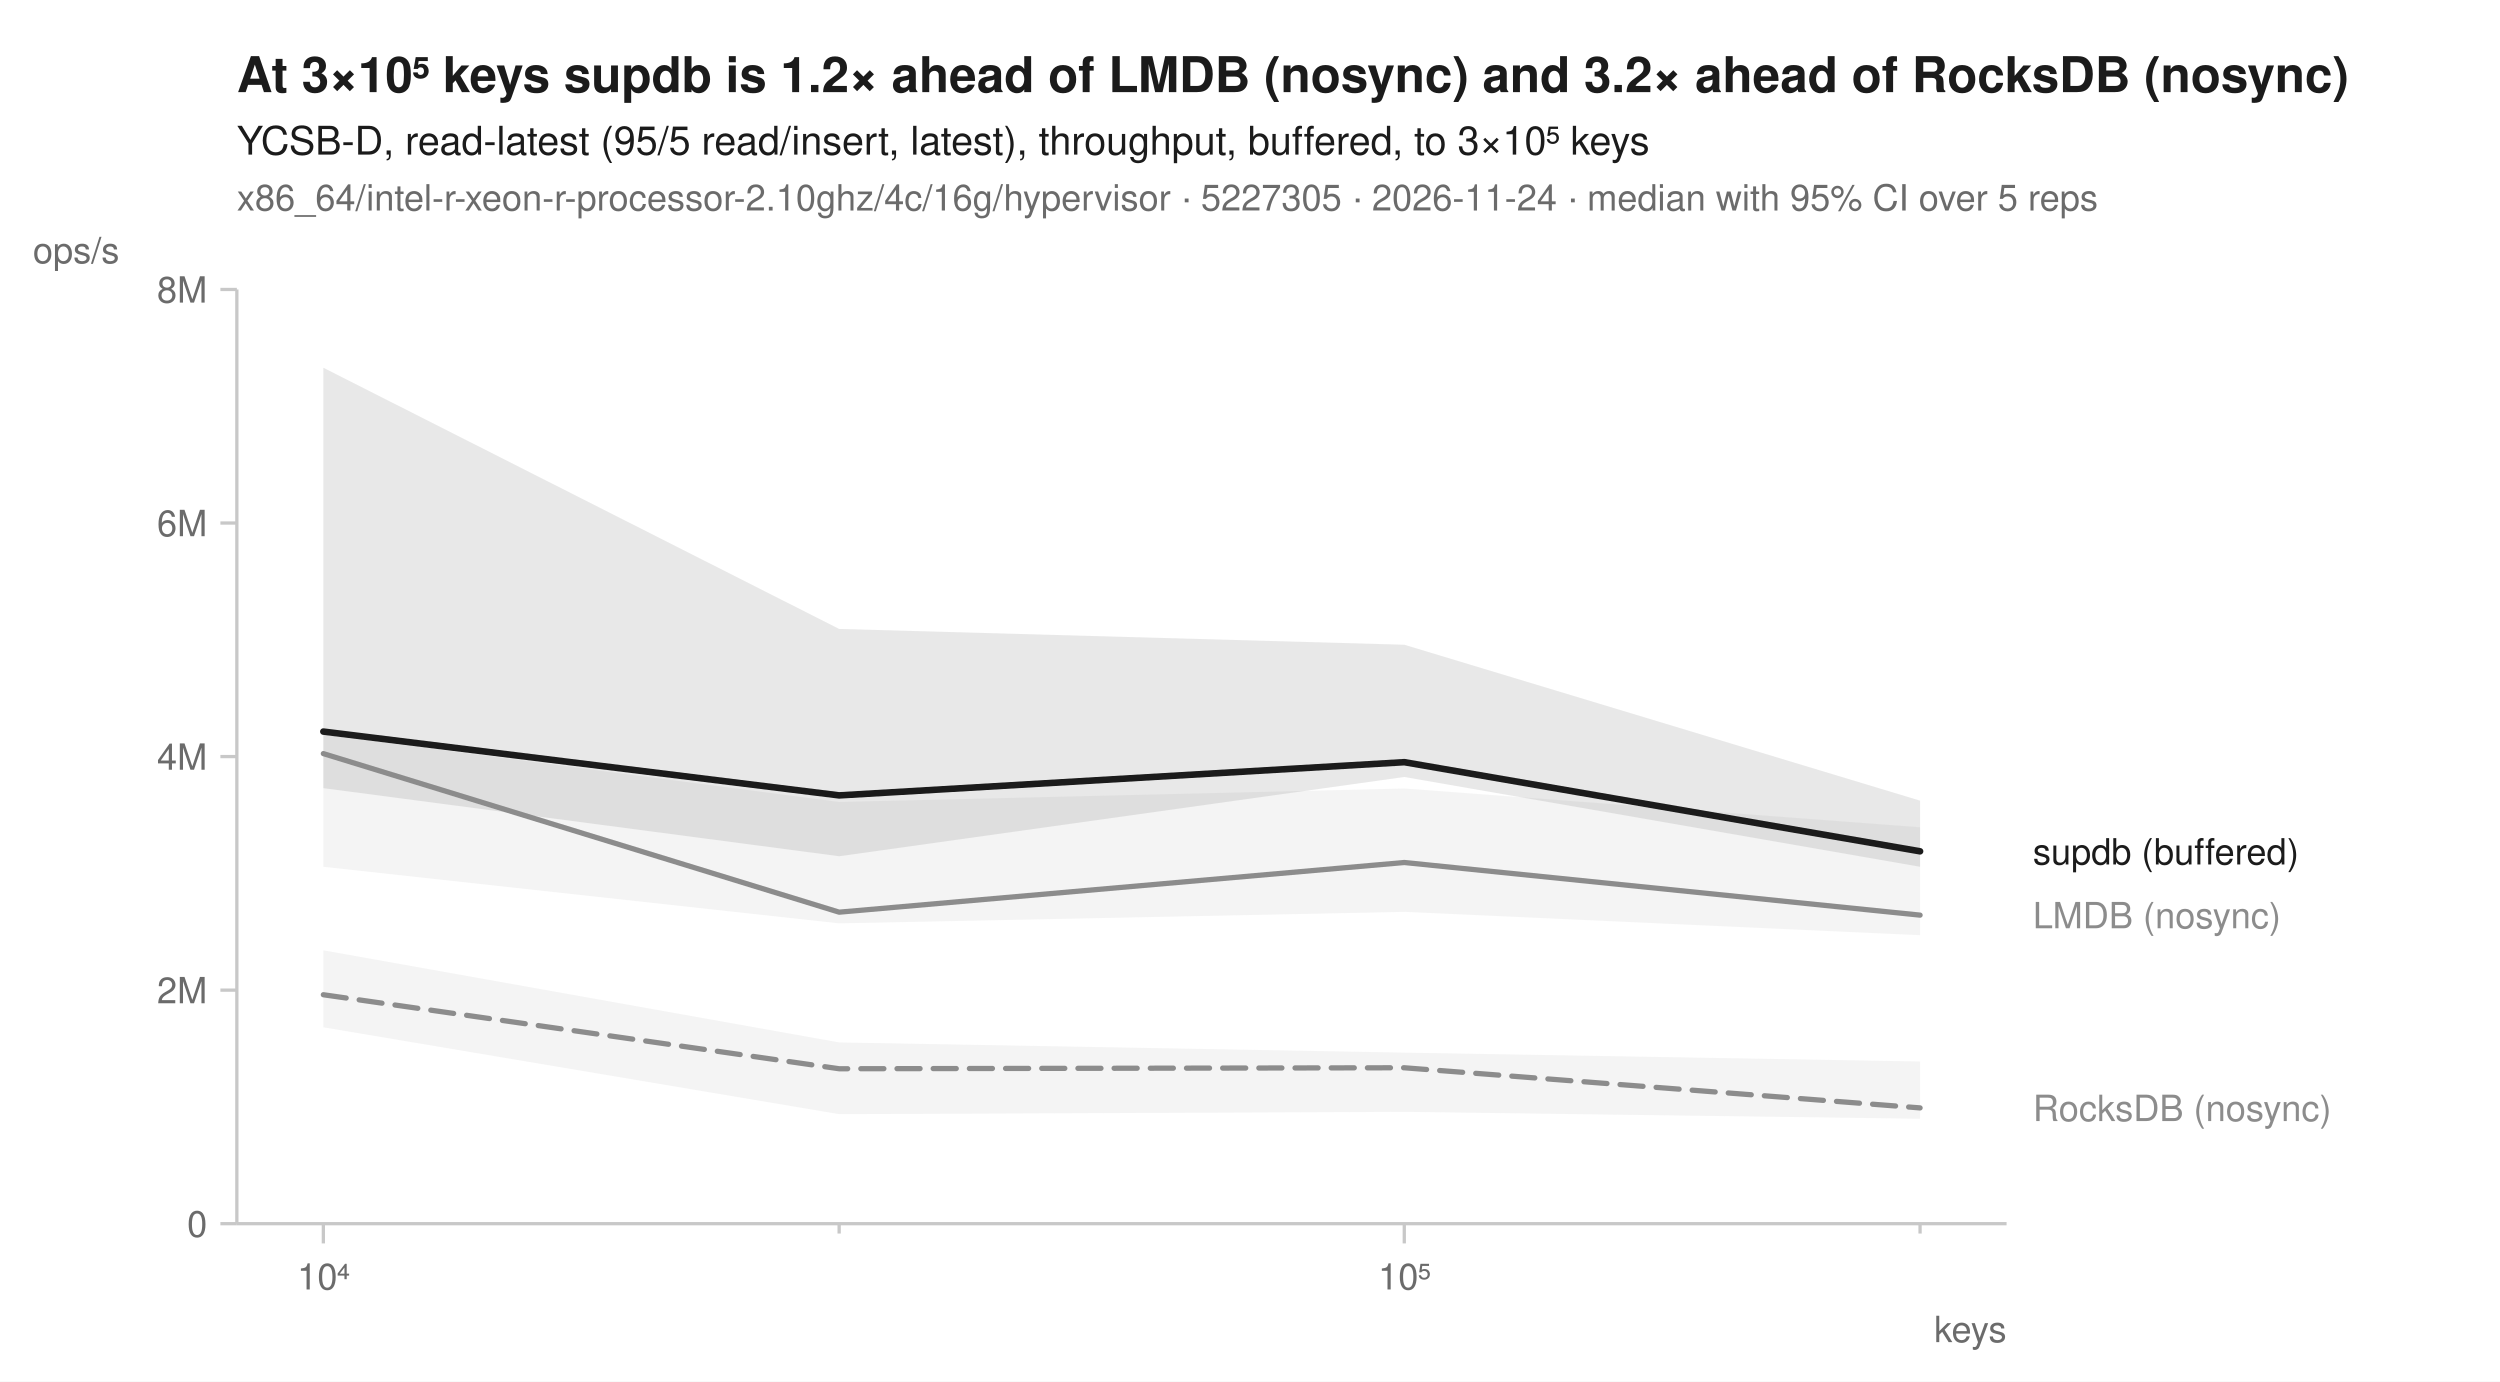
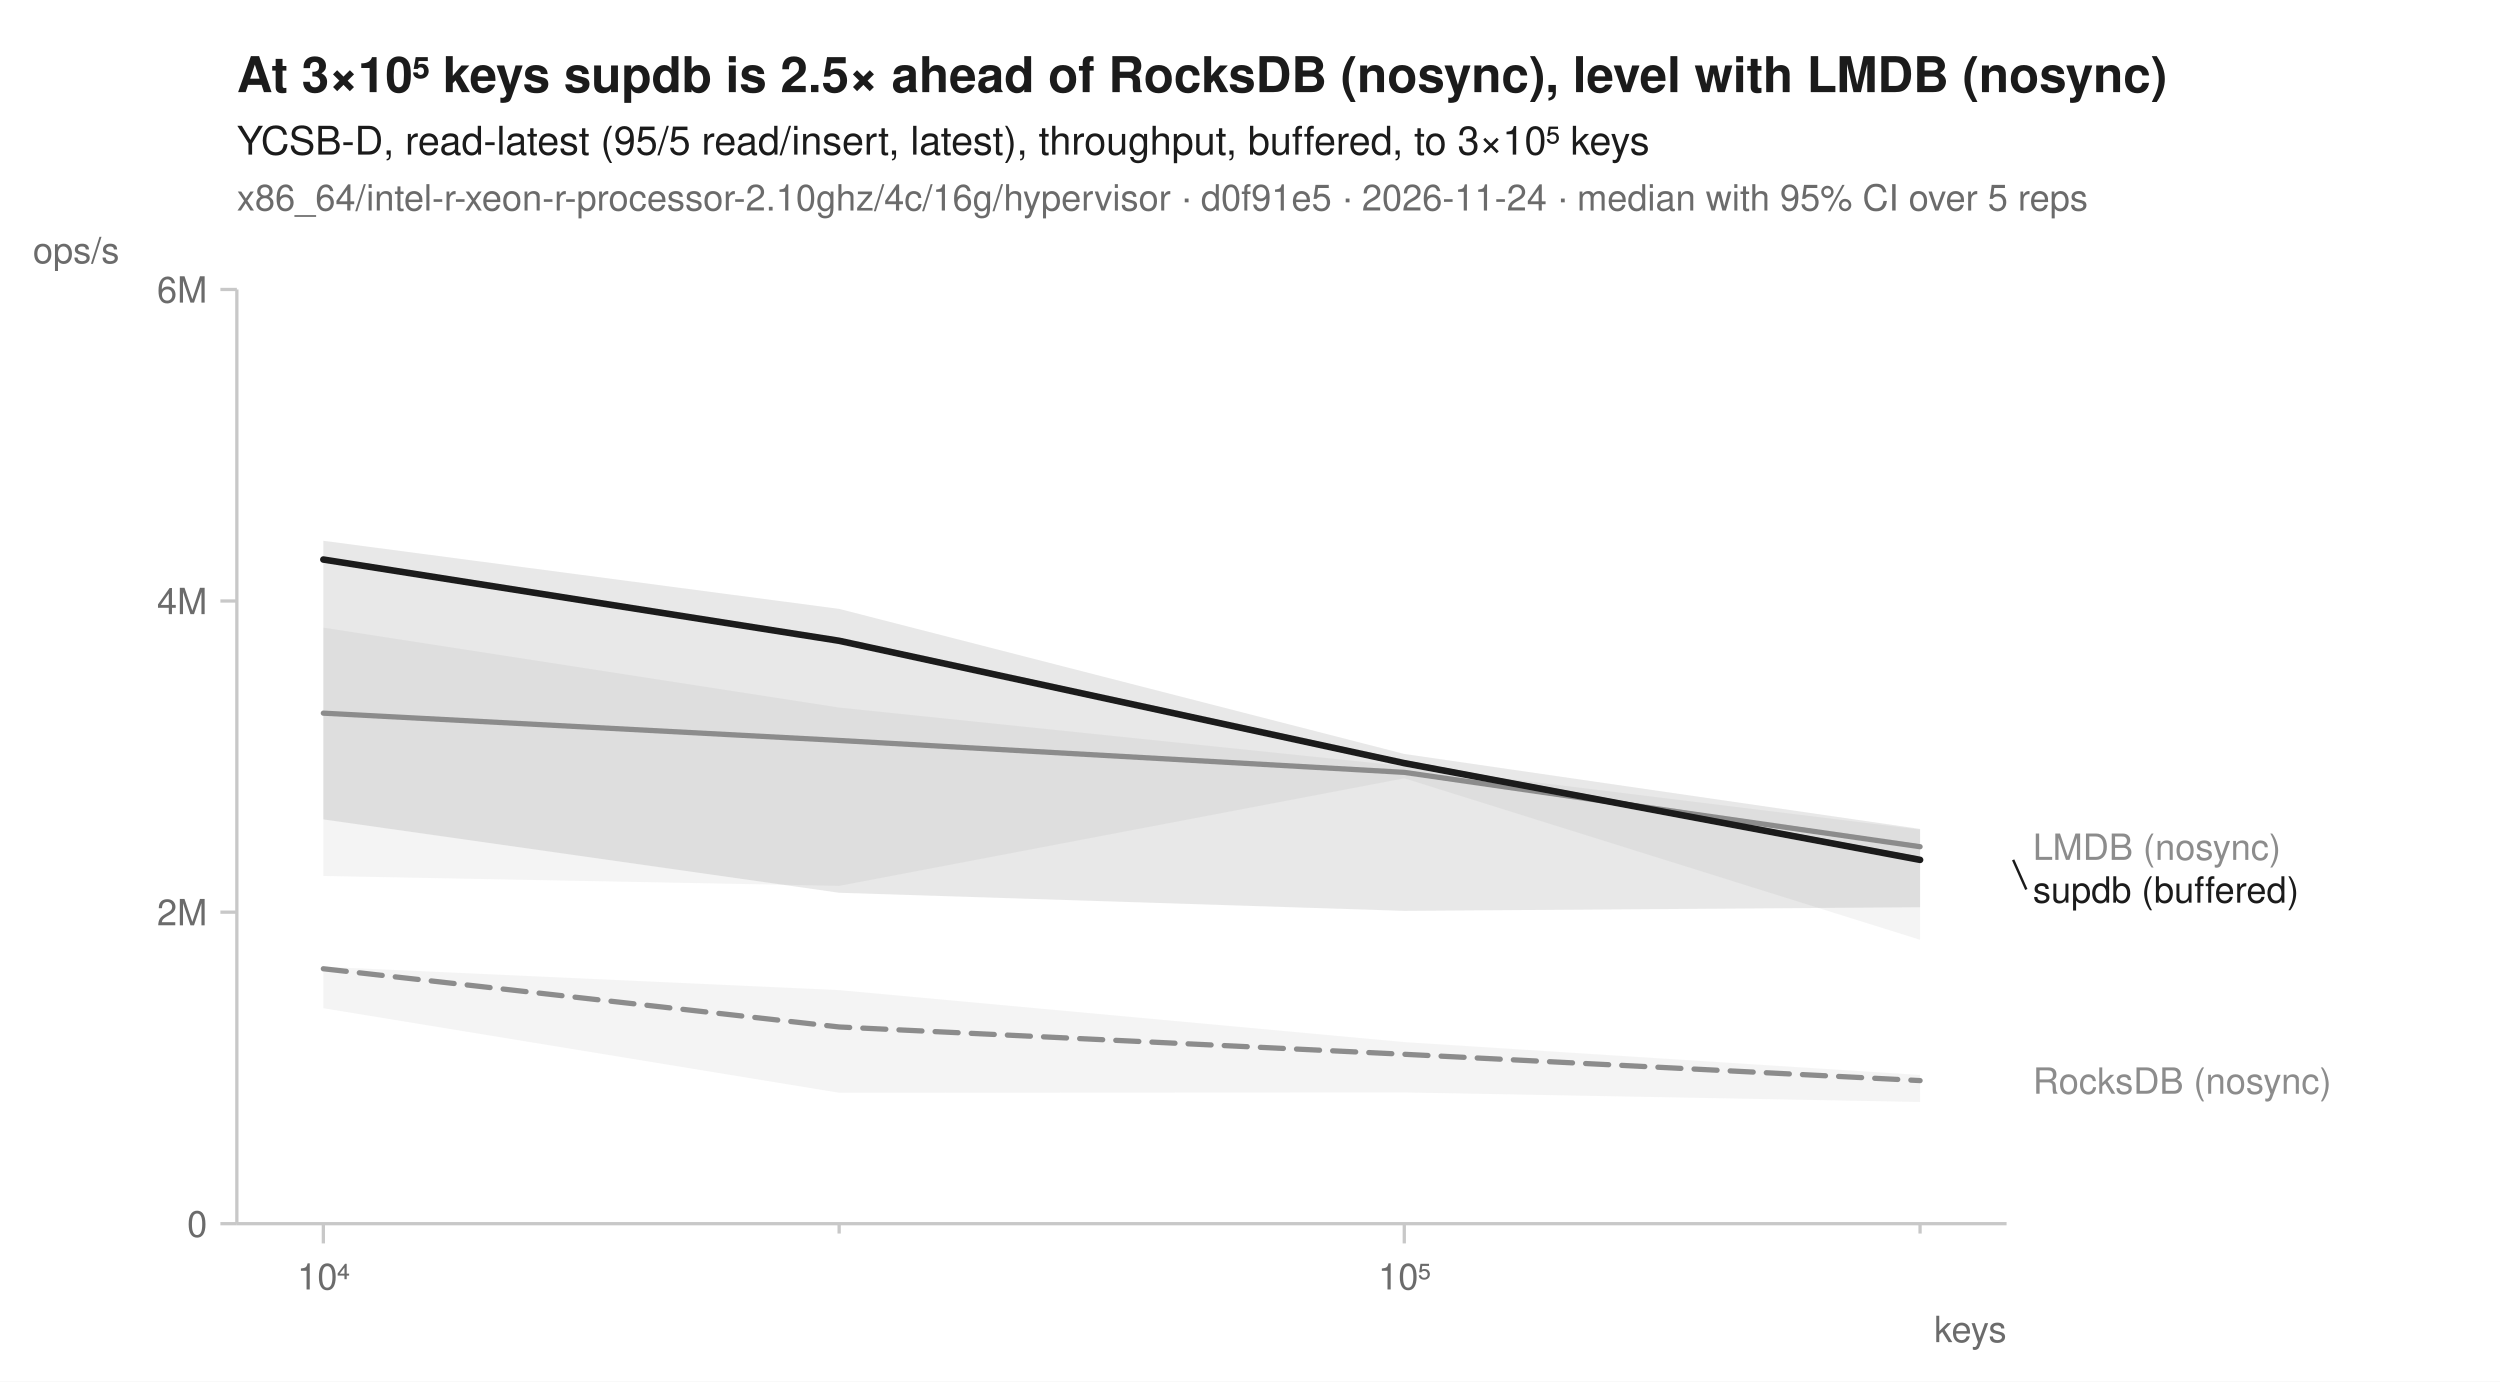
<svg xmlns="http://www.w3.org/2000/svg" width="760" height="420" viewBox="0 0 760 420" font-family="-apple-system, BlinkMacSystemFont, 'Segoe UI', Helvetica, Arial, sans-serif" fill="#1b1b1b">
  <rect width="760" height="420" fill="white" />
-   <text x="72" y="28" font-size="15" font-weight="600">At 3×10⁵ keys supdb is 1.2× ahead of LMDB (nosync) and 3.2× ahead of RocksDB (nosync)</text>
+   <text x="72" y="28" font-size="15" font-weight="600">At 3×10⁵ keys supdb is 2.5× ahead of RocksDB (nosync), level with LMDB (nosync)</text>
  <text x="72" y="47" font-size="12">YCSB-D, read-latest (95/5 read/insert, latest), throughput, buffered, to 3×10⁵ keys</text>
-   <text x="72" y="64" font-size="11" fill="#6b6b6b">x86_64/intel-r-xeon-r-processor-2.10ghz/4c/16g/hypervisor · 5227305 · 2026-11-24 · median with 95% CI over 5 reps</text>
+   <text x="72" y="64" font-size="11" fill="#6b6b6b">x86_64/intel-r-xeon-r-processor-2.10ghz/4c/16g/hypervisor · d0f91e5 · 2026-11-24 · median with 95% CI over 5 reps</text>
  <line x1="72" y1="372" x2="610" y2="372" stroke="#c8c8c8" stroke-width="1" />
  <line x1="72" y1="88" x2="72" y2="372" stroke="#c8c8c8" stroke-width="1" />
  <line x1="98.3" y1="372" x2="98.3" y2="378" stroke="#c8c8c8" stroke-width="1" />
  <text x="98.3" y="392" font-size="11" text-anchor="middle" fill="#6b6b6b">10⁴</text>
  <line x1="255.1" y1="372" x2="255.1" y2="375" stroke="#c8c8c8" stroke-width="1" />
  <line x1="426.9" y1="372" x2="426.9" y2="378" stroke="#c8c8c8" stroke-width="1" />
  <text x="426.9" y="392" font-size="11" text-anchor="middle" fill="#6b6b6b">10⁵</text>
  <line x1="583.7" y1="372" x2="583.7" y2="375" stroke="#c8c8c8" stroke-width="1" />
  <text x="610" y="408" font-size="11" text-anchor="end" fill="#6b6b6b">keys</text>
  <line x1="67" y1="372.0" x2="72" y2="372.0" stroke="#c8c8c8" stroke-width="1" />
  <text x="63" y="376.0" font-size="11" text-anchor="end" fill="#6b6b6b">0</text>
-   <line x1="67" y1="301.0" x2="72" y2="301.0" stroke="#c8c8c8" stroke-width="1" />
-   <text x="63" y="305.0" font-size="11" text-anchor="end" fill="#6b6b6b">2M</text>
-   <line x1="67" y1="230.0" x2="72" y2="230.0" stroke="#c8c8c8" stroke-width="1" />
-   <text x="63" y="234.0" font-size="11" text-anchor="end" fill="#6b6b6b">4M</text>
-   <line x1="67" y1="159.0" x2="72" y2="159.0" stroke="#c8c8c8" stroke-width="1" />
-   <text x="63" y="163.0" font-size="11" text-anchor="end" fill="#6b6b6b">6M</text>
+   <line x1="67" y1="277.3" x2="72" y2="277.3" stroke="#c8c8c8" stroke-width="1" />
+   <text x="63" y="281.3" font-size="11" text-anchor="end" fill="#6b6b6b">2M</text>
+   <line x1="67" y1="182.7" x2="72" y2="182.7" stroke="#c8c8c8" stroke-width="1" />
+   <text x="63" y="186.7" font-size="11" text-anchor="end" fill="#6b6b6b">4M</text>
  <line x1="67" y1="88.0" x2="72" y2="88.0" stroke="#c8c8c8" stroke-width="1" />
-   <text x="63" y="92.0" font-size="11" text-anchor="end" fill="#6b6b6b">8M</text>
+   <text x="63" y="92.0" font-size="11" text-anchor="end" fill="#6b6b6b">6M</text>
  <text x="10" y="80" font-size="11" text-anchor="start" fill="#6b6b6b">ops/s</text>
-   <path d="M98.3,288.9 L255.1,316.9 L426.9,320.0 L583.7,322.7 L583.7,340.1 L426.9,338.0 L255.1,338.7 L98.3,312.3 Z" fill="#8c8c8c" fill-opacity="0.10" />
-   <path d="M98.3,223.3 L255.1,243.8 L426.9,239.7 L583.7,251.5 L583.7,284.3 L426.9,277.2 L255.1,280.7 L98.3,263.5 Z" fill="#8c8c8c" fill-opacity="0.10" />
-   <path d="M98.3,111.8 L255.1,191.2 L426.9,196.0 L583.7,243.4 L583.7,263.5 L426.9,236.2 L255.1,260.3 L98.3,239.6 Z" fill="#1b1b1b" fill-opacity="0.10" />
-   <path d="M98.3,302.4 L255.1,324.9 L426.9,324.6 L583.7,336.8 " fill="none" stroke="#8c8c8c" stroke-width="1.6" stroke-linejoin="round" stroke-linecap="round" stroke-dasharray="7,4" />
-   <path d="M98.3,229.1 L255.1,277.3 L426.9,262.2 L583.7,278.2 " fill="none" stroke="#8c8c8c" stroke-width="1.6" stroke-linejoin="round" stroke-linecap="round" />
-   <path d="M98.3,222.4 L255.1,241.8 L426.9,231.7 L583.7,258.8 " fill="none" stroke="#1b1b1b" stroke-width="2" stroke-linejoin="round" stroke-linecap="round" />
-   <text x="618.0" y="262.8" font-size="11" fill="#1b1b1b">supdb (buffered)</text>
-   <text x="618.0" y="282.2" font-size="11" fill="#8c8c8c">LMDB (nosync)</text>
-   <text x="618.0" y="340.8" font-size="11" fill="#8c8c8c">RocksDB (nosync)</text>
+   <path d="M98.3,293.9 L255.1,301.0 L426.9,316.8 L583.7,326.8 L583.7,335.0 L426.9,332.1 L255.1,332.2 L98.3,306.5 Z" fill="#8c8c8c" fill-opacity="0.10" />
+   <path d="M98.3,190.8 L255.1,215.1 L426.9,232.9 L583.7,252.2 L583.7,285.7 L426.9,236.6 L255.1,269.3 L98.3,266.3 Z" fill="#8c8c8c" fill-opacity="0.10" />
+   <path d="M98.3,164.4 L255.1,185.1 L426.9,229.2 L583.7,252.0 L583.7,275.8 L426.9,276.9 L255.1,271.4 L98.3,249.1 Z" fill="#1b1b1b" fill-opacity="0.10" />
+   <path d="M98.3,294.5 L255.1,312.2 L426.9,320.5 L583.7,328.5 " fill="none" stroke="#8c8c8c" stroke-width="1.6" stroke-linejoin="round" stroke-linecap="round" stroke-dasharray="7,4" />
+   <path d="M98.3,216.8 L255.1,225.1 L426.9,234.8 L583.7,257.4 " fill="none" stroke="#8c8c8c" stroke-width="1.6" stroke-linejoin="round" stroke-linecap="round" />
+   <path d="M98.3,170.1 L255.1,194.8 L426.9,232.0 L583.7,261.4 " fill="none" stroke="#1b1b1b" stroke-width="2" stroke-linejoin="round" stroke-linecap="round" />
+   <text x="618.0" y="261.4" font-size="11" fill="#8c8c8c">LMDB (nosync)</text>
+   <line x1="612.0" y1="261.4" x2="616.0" y2="270.4" stroke="#1b1b1b" stroke-width="0.75" />
+   <text x="618.0" y="274.4" font-size="11" fill="#1b1b1b">supdb (buffered)</text>
+   <text x="618.0" y="332.5" font-size="11" fill="#8c8c8c">RocksDB (nosync)</text>
</svg>
